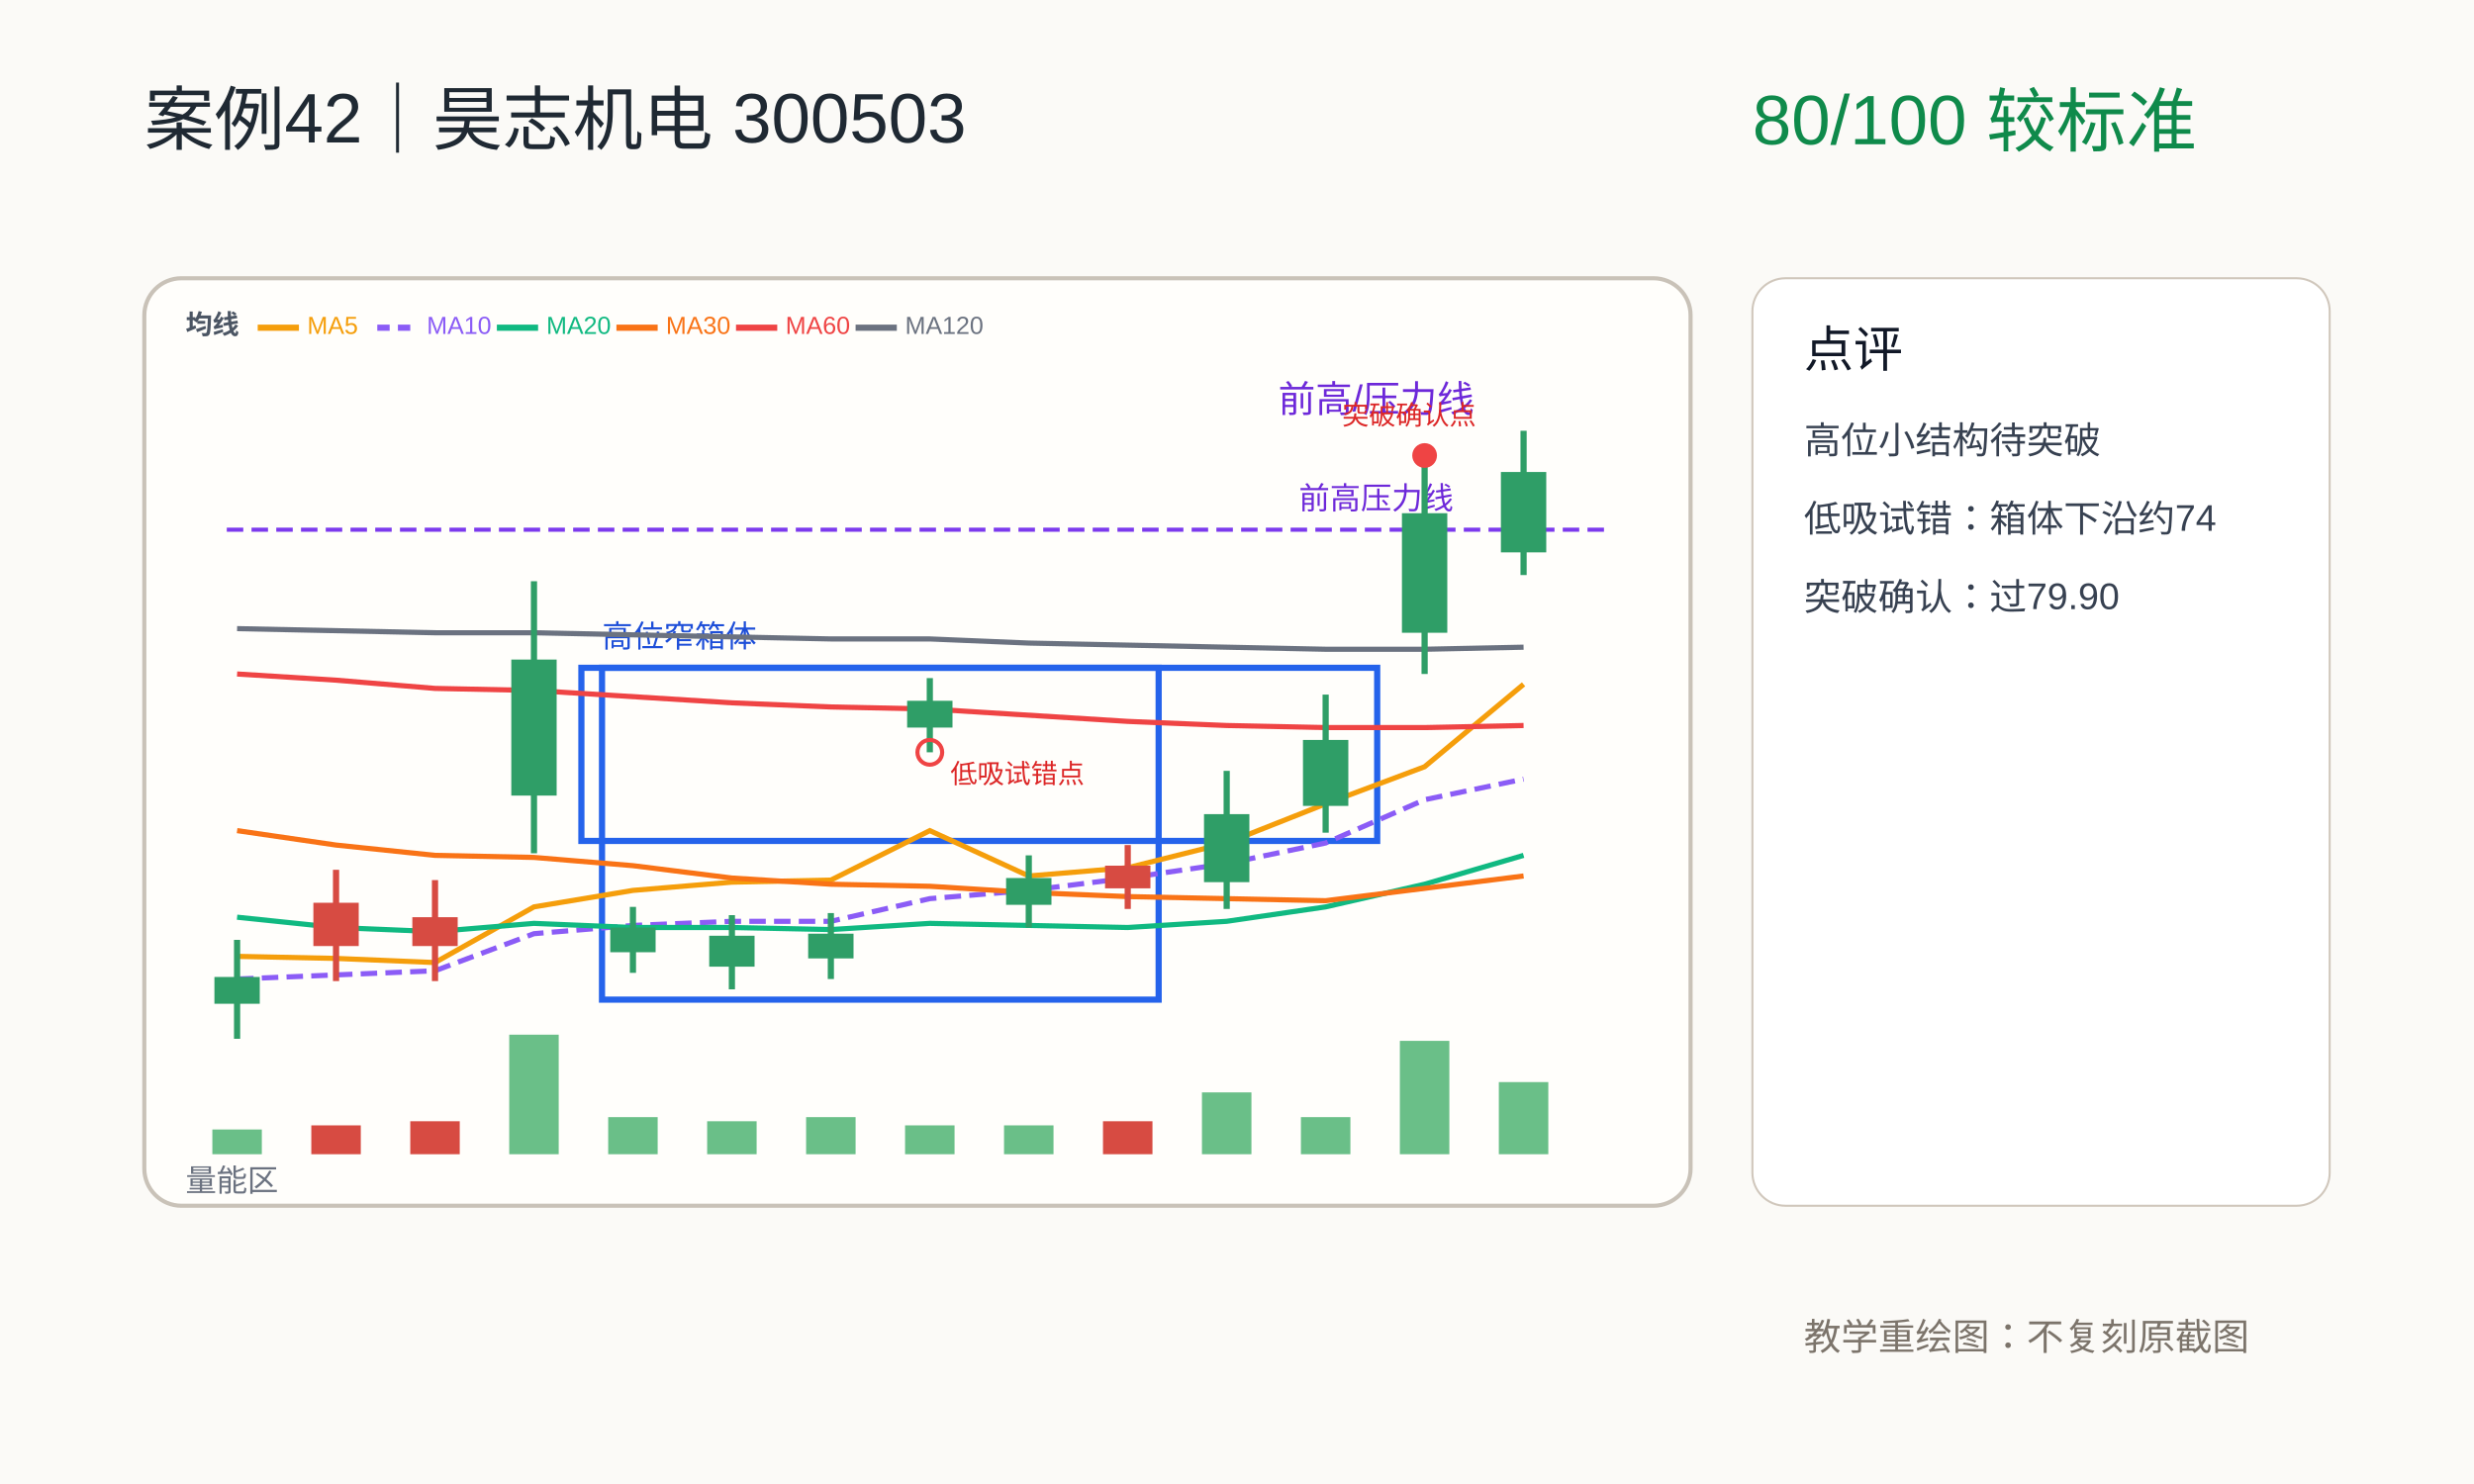
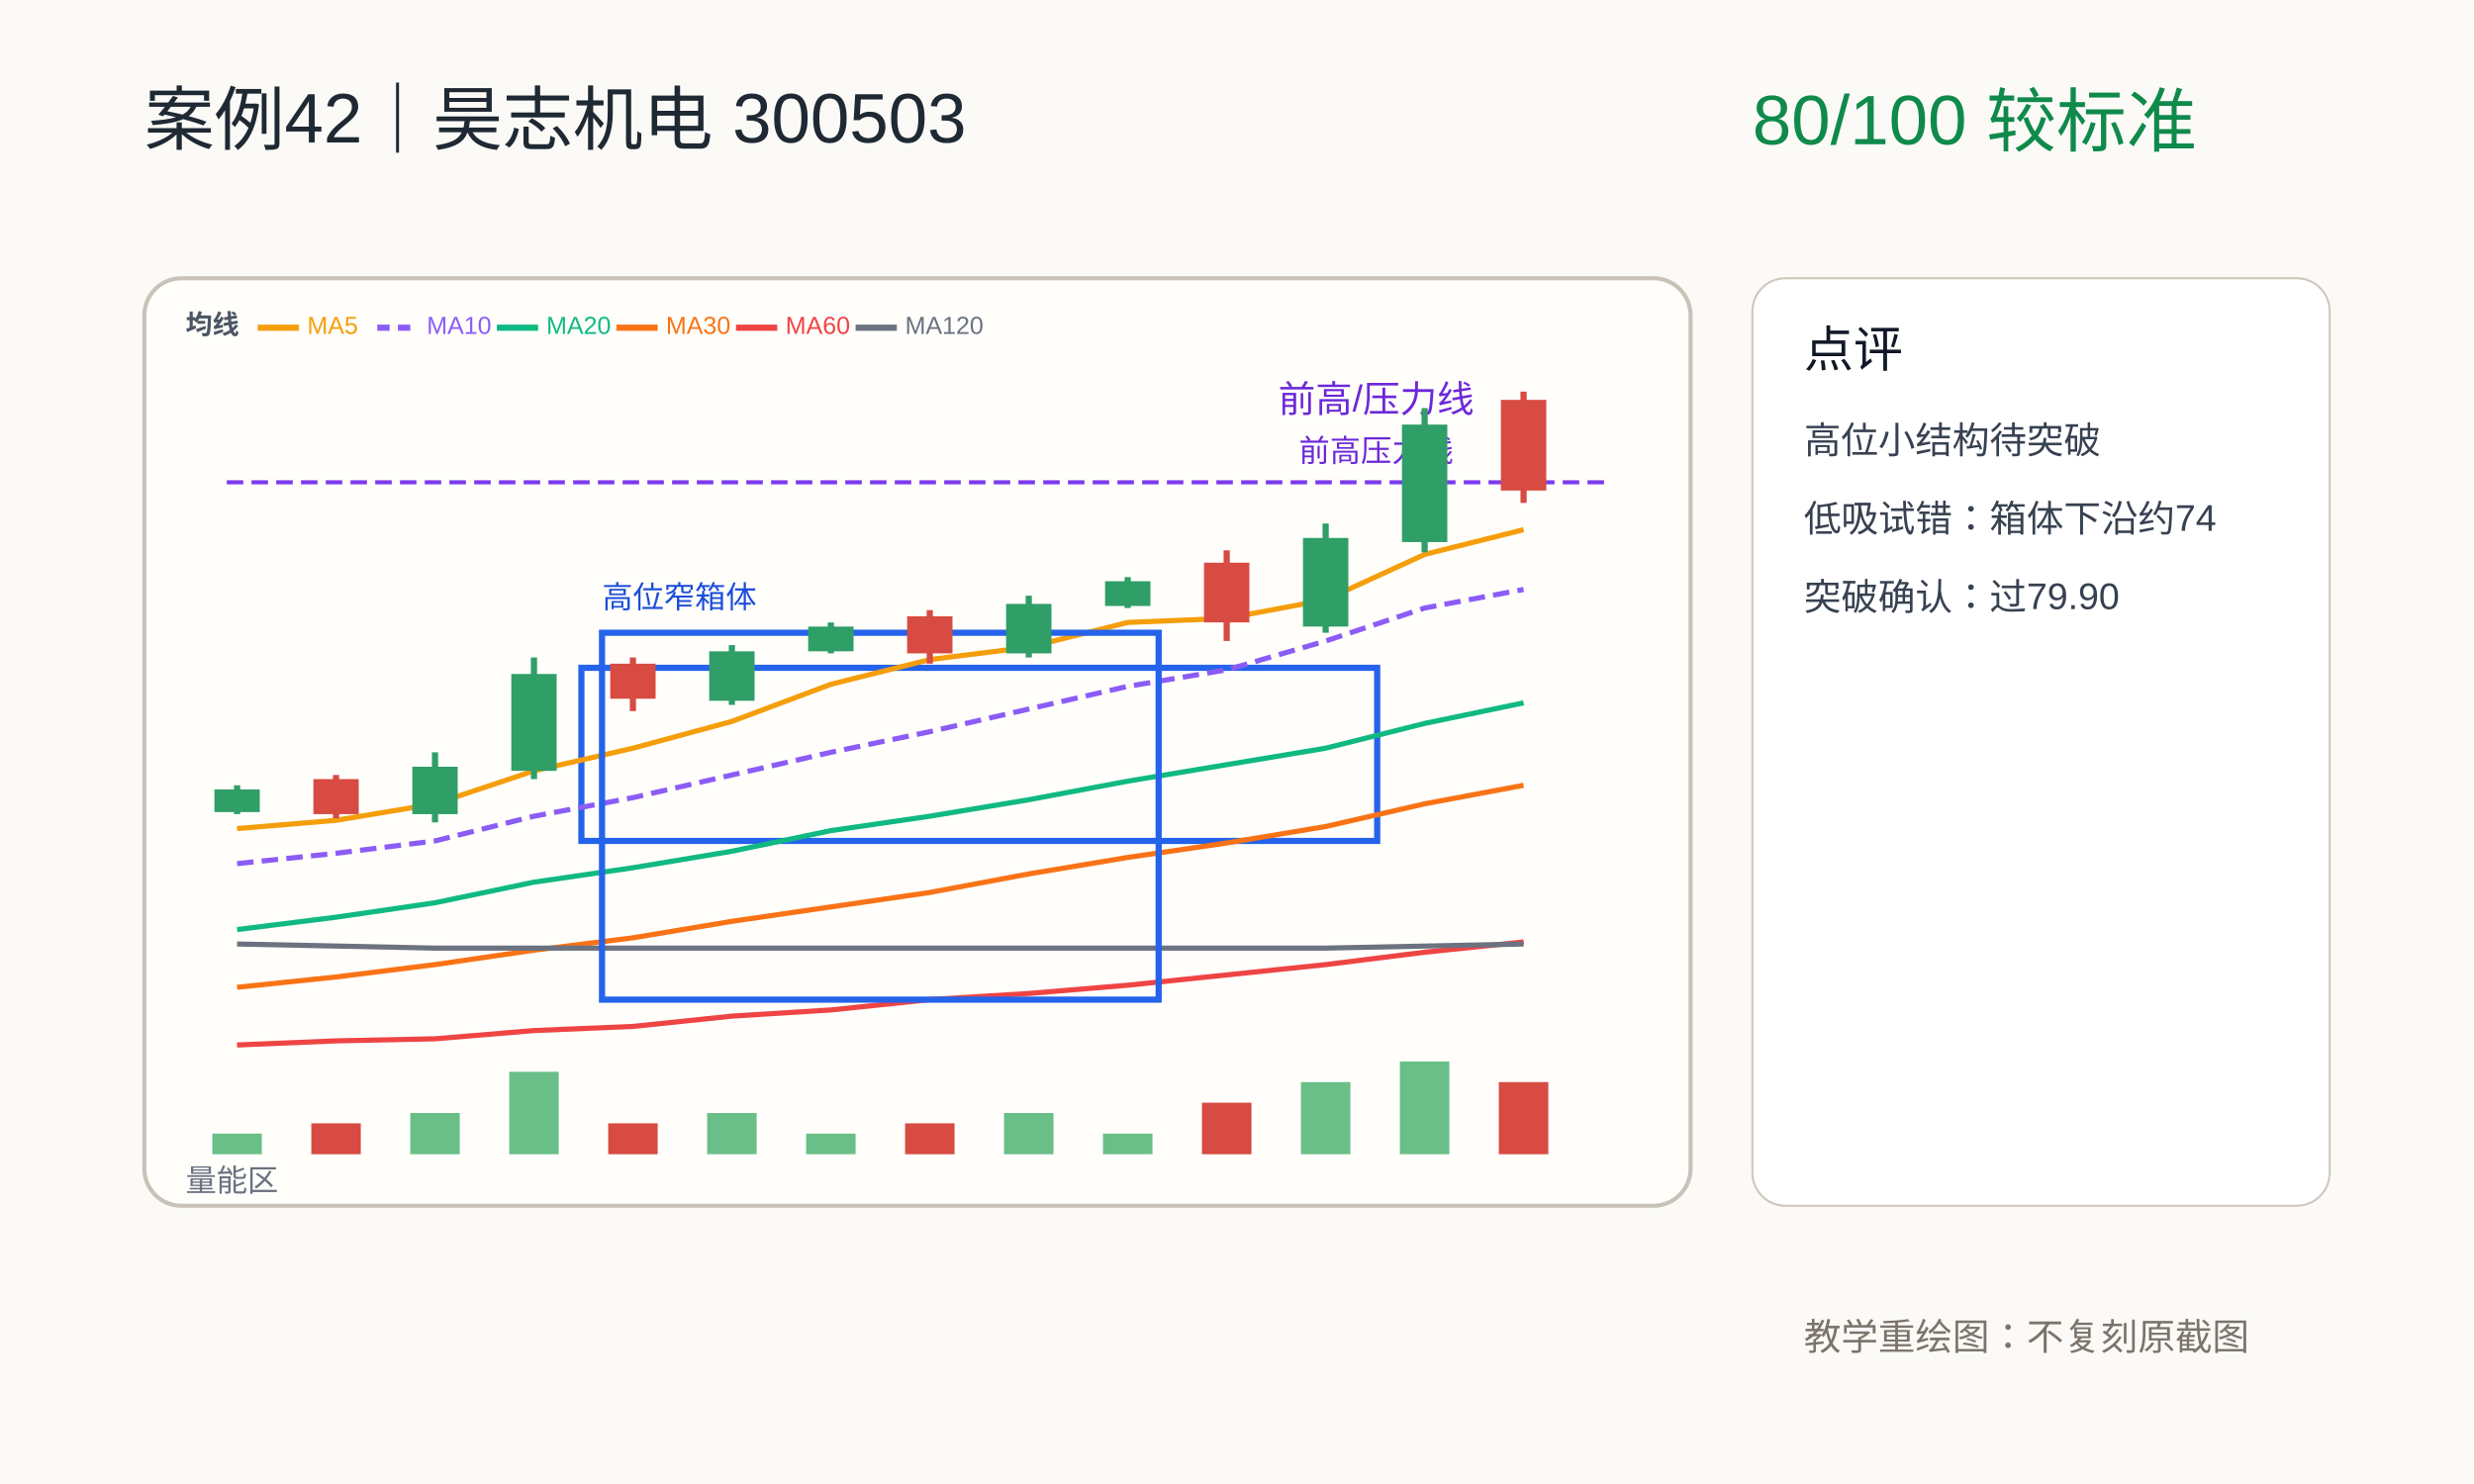
<svg xmlns="http://www.w3.org/2000/svg" width="1200" height="720" viewBox="0 0 1200 720">
  <rect width="1200" height="720" fill="#fbfaf7" />
  <rect x="70" y="135" width="750" height="450" rx="18" fill="#fffefb" stroke="#c9c2b8" stroke-width="2" />
  <text x="70" y="70" font-size="34" font-family="PingFang SC, Arial" fill="#1f2933">案例42｜昊志机电 300503</text>
  <text x="850" y="70" font-size="34" font-family="PingFang SC, Arial" fill="#0f8a4b">80/100  较标准</text>
  <text x="620" y="200" font-size="18" font-family="PingFang SC, Arial" fill="#6d28d9">前高/压力线</text>
  <rect x="282" y="324" width="386" height="84" fill="none" stroke="#2563eb" stroke-width="3" />
  <text x="90" y="162" font-size="13" font-family="PingFang SC, Arial" fill="#4b5563" font-weight="bold">均线</text>
  <line x1="125" y1="159" x2="145" y2="159" stroke="#f59e0b" stroke-width="3" />
  <text x="149" y="162" font-size="12" font-family="PingFang SC, Arial" fill="#f59e0b">MA5</text>
  <line x1="183" y1="159" x2="203" y2="159" stroke="#8b5cf6" stroke-width="3" stroke-dasharray="6,4" />
  <text x="207" y="162" font-size="12" font-family="PingFang SC, Arial" fill="#8b5cf6">MA10</text>
  <line x1="241" y1="159" x2="261" y2="159" stroke="#10b981" stroke-width="3" />
  <text x="265" y="162" font-size="12" font-family="PingFang SC, Arial" fill="#10b981">MA20</text>
  <line x1="299" y1="159" x2="319" y2="159" stroke="#f97316" stroke-width="3" />
  <text x="323" y="162" font-size="12" font-family="PingFang SC, Arial" fill="#f97316">MA30</text>
  <line x1="357" y1="159" x2="377" y2="159" stroke="#ef4444" stroke-width="3" />
  <text x="381" y="162" font-size="12" font-family="PingFang SC, Arial" fill="#ef4444">MA60</text>
  <line x1="415" y1="159" x2="435" y2="159" stroke="#6b7280" stroke-width="3" />
  <text x="439" y="162" font-size="12" font-family="PingFang SC, Arial" fill="#6b7280">MA120</text>
-   <line x1="110" y1="257" x2="780" y2="257" stroke="#7c3aed" stroke-width="2" stroke-dasharray="8,4" />
-   <text x="630" y="247" font-size="15" font-family="PingFang SC, Arial" fill="#6d28d9">前高压力线</text>
-   <rect x="292" y="324" width="270" height="161" fill="none" stroke="#2563eb" stroke-width="3" />
-   <text x="292" y="314" font-size="15" font-family="PingFang SC, Arial" fill="#1d4ed8">高位窄箱体</text>
-   <polyline points="115,464 163,465 211,467 259,440 307,432 355,428 403,427 451,403 499,425 547,421 595,409 643,390 691,372 739,332" fill="none" stroke="#f59e0b" stroke-width="2.5" />
-   <polyline points="115,475 163,473 211,471 259,453 307,449 355,447 403,447 451,436 499,432 547,426 595,419 643,409 691,388 739,378" fill="none" stroke="#8b5cf6" stroke-width="2.5" stroke-dasharray="8,4" />
-   <polyline points="115,445 163,450 211,452 259,448 307,450 355,450 403,451 451,448 499,449 547,450 595,447 643,440 691,429 739,415" fill="none" stroke="#10b981" stroke-width="2.5" />
-   <polyline points="115,403 163,410 211,415 259,416 307,420 355,426 403,429 451,430 499,433 547,435 595,436 643,437 691,431 739,425" fill="none" stroke="#f97316" stroke-width="2.5" />
-   <polyline points="115,327 163,330 211,334 259,335 307,338 355,341 403,343 451,344 499,347 547,350 595,352 643,353 691,353 739,352" fill="none" stroke="#ef4444" stroke-width="2.5" />
-   <polyline points="115,305 163,306 211,307 259,307 307,308 355,309 403,310 451,310 499,312 547,313 595,314 643,315 691,315 739,314" fill="none" stroke="#6b7280" stroke-width="2.5" />
-   <line x1="115" y1="456" x2="115" y2="504" stroke="#2f9e67" stroke-width="3" />
-   <rect x="104" y="474" width="22" height="13" fill="#2f9e67" />
-   <line x1="163" y1="422" x2="163" y2="476" stroke="#d74b42" stroke-width="3" />
-   <rect x="152" y="438" width="22" height="21" fill="#d74b42" />
-   <line x1="211" y1="427" x2="211" y2="476" stroke="#d74b42" stroke-width="3" />
-   <rect x="200" y="445" width="22" height="14" fill="#d74b42" />
-   <line x1="259" y1="282" x2="259" y2="414" stroke="#2f9e67" stroke-width="3" />
-   <rect x="248" y="320" width="22" height="66" fill="#2f9e67" />
-   <line x1="307" y1="440" x2="307" y2="472" stroke="#2f9e67" stroke-width="3" />
-   <rect x="296" y="450" width="22" height="12" fill="#2f9e67" />
-   <line x1="355" y1="444" x2="355" y2="480" stroke="#2f9e67" stroke-width="3" />
-   <rect x="344" y="454" width="22" height="15" fill="#2f9e67" />
-   <line x1="403" y1="443" x2="403" y2="475" stroke="#2f9e67" stroke-width="3" />
-   <rect x="392" y="453" width="22" height="12" fill="#2f9e67" />
-   <line x1="451" y1="329" x2="451" y2="365" stroke="#2f9e67" stroke-width="3" />
-   <rect x="440" y="340" width="22" height="13" fill="#2f9e67" />
-   <line x1="499" y1="415" x2="499" y2="450" stroke="#2f9e67" stroke-width="3" />
-   <rect x="488" y="426" width="22" height="13" fill="#2f9e67" />
-   <line x1="547" y1="410" x2="547" y2="441" stroke="#d74b42" stroke-width="3" />
-   <rect x="536" y="420" width="22" height="11" fill="#d74b42" />
-   <line x1="595" y1="374" x2="595" y2="441" stroke="#2f9e67" stroke-width="3" />
-   <rect x="584" y="395" width="22" height="33" fill="#2f9e67" />
-   <line x1="643" y1="337" x2="643" y2="404" stroke="#2f9e67" stroke-width="3" />
-   <rect x="632" y="359" width="22" height="32" fill="#2f9e67" />
-   <line x1="691" y1="221" x2="691" y2="327" stroke="#2f9e67" stroke-width="3" />
-   <rect x="680" y="249" width="22" height="58" fill="#2f9e67" />
-   <line x1="739" y1="209" x2="739" y2="279" stroke="#2f9e67" stroke-width="3" />
-   <rect x="728" y="229" width="22" height="39" fill="#2f9e67" />
-   <rect x="103" y="548" width="24" height="12" fill="#6abf88" />
-   <rect x="151" y="546" width="24" height="14" fill="#d74b42" />
-   <rect x="199" y="544" width="24" height="16" fill="#d74b42" />
-   <rect x="247" y="502" width="24" height="58" fill="#6abf88" />
-   <rect x="295" y="542" width="24" height="18" fill="#6abf88" />
-   <rect x="343" y="544" width="24" height="16" fill="#6abf88" />
-   <rect x="391" y="542" width="24" height="18" fill="#6abf88" />
-   <rect x="439" y="546" width="24" height="14" fill="#6abf88" />
-   <rect x="487" y="546" width="24" height="14" fill="#6abf88" />
-   <rect x="535" y="544" width="24" height="16" fill="#d74b42" />
-   <rect x="583" y="530" width="24" height="30" fill="#6abf88" />
-   <rect x="631" y="542" width="24" height="18" fill="#6abf88" />
-   <rect x="679" y="505" width="24" height="55" fill="#6abf88" />
-   <rect x="727" y="525" width="24" height="35" fill="#6abf88" />
+   <polyline points="115,402 163,398 211,390 259,374 307,363 355,350 403,332 451,320 499,314 547,302 595,300 643,291 691,269 739,257" fill="none" stroke="#f59e0b" stroke-width="2.5" />
+   <polyline points="115,419 163,414 211,408 259,396 307,387 355,376 403,365 451,355 499,344 547,333 595,325 643,311 691,295 739,286" fill="none" stroke="#8b5cf6" stroke-width="2.5" stroke-dasharray="8,4" />
+   <polyline points="115,451 163,445 211,438 259,428 307,421 355,413 403,403 451,396 499,388 547,379 595,371 643,363 691,351 739,341" fill="none" stroke="#10b981" stroke-width="2.5" />
+   <polyline points="115,479 163,474 211,468 259,461 307,455 355,447 403,440 451,433 499,424 547,416 595,409 643,401 691,390 739,381" fill="none" stroke="#f97316" stroke-width="2.5" />
+   <polyline points="115,507 163,505 211,504 259,500 307,498 355,493 403,490 451,485 499,482 547,478 595,473 643,468 691,462 739,457" fill="none" stroke="#ef4444" stroke-width="2.5" />
+   <polyline points="115,458 163,459 211,460 259,460 307,460 355,460 403,460 451,460 499,460 547,460 595,460 643,460 691,459 739,458" fill="none" stroke="#6b7280" stroke-width="2.5" />
+   <line x1="110" y1="234" x2="780" y2="234" stroke="#7c3aed" stroke-width="2" stroke-dasharray="8,4" />
+   <text x="630" y="224" font-size="15" font-family="PingFang SC, Arial" fill="#6d28d9">前高压力线</text>
+   <rect x="292" y="307" width="270" height="178" fill="none" stroke="#2563eb" stroke-width="3" />
+   <text x="292" y="295" font-size="15" font-family="PingFang SC, Arial" fill="#1d4ed8">高位窄箱体</text>
+   <line x1="115" y1="381" x2="115" y2="395" stroke="#2f9e67" stroke-width="3" />
+   <rect x="104" y="383" width="22" height="11" fill="#2f9e67" />
+   <line x1="163" y1="376" x2="163" y2="397" stroke="#d74b42" stroke-width="3" />
+   <rect x="152" y="378" width="22" height="17" fill="#d74b42" />
+   <line x1="211" y1="365" x2="211" y2="399" stroke="#2f9e67" stroke-width="3" />
+   <rect x="200" y="372" width="22" height="23" fill="#2f9e67" />
+   <line x1="259" y1="319" x2="259" y2="378" stroke="#2f9e67" stroke-width="3" />
+   <rect x="248" y="327" width="22" height="47" fill="#2f9e67" />
+   <line x1="307" y1="319" x2="307" y2="345" stroke="#d74b42" stroke-width="3" />
+   <rect x="296" y="322" width="22" height="17" fill="#d74b42" />
+   <line x1="355" y1="313" x2="355" y2="342" stroke="#2f9e67" stroke-width="3" />
+   <rect x="344" y="316" width="22" height="24" fill="#2f9e67" />
+   <line x1="403" y1="302" x2="403" y2="317" stroke="#2f9e67" stroke-width="3" />
+   <rect x="392" y="304" width="22" height="12" fill="#2f9e67" />
+   <line x1="451" y1="296" x2="451" y2="322" stroke="#d74b42" stroke-width="3" />
+   <rect x="440" y="299" width="22" height="18" fill="#d74b42" />
+   <line x1="499" y1="289" x2="499" y2="319" stroke="#2f9e67" stroke-width="3" />
+   <rect x="488" y="293" width="22" height="24" fill="#2f9e67" />
+   <line x1="547" y1="280" x2="547" y2="295" stroke="#2f9e67" stroke-width="3" />
+   <rect x="536" y="282" width="22" height="12" fill="#2f9e67" />
+   <line x1="595" y1="267" x2="595" y2="311" stroke="#d74b42" stroke-width="3" />
+   <rect x="584" y="273" width="22" height="29" fill="#d74b42" />
+   <line x1="643" y1="254" x2="643" y2="307" stroke="#2f9e67" stroke-width="3" />
+   <rect x="632" y="261" width="22" height="43" fill="#2f9e67" />
+   <line x1="691" y1="198" x2="691" y2="268" stroke="#2f9e67" stroke-width="3" />
+   <rect x="680" y="206" width="22" height="57" fill="#2f9e67" />
+   <line x1="739" y1="190" x2="739" y2="244" stroke="#d74b42" stroke-width="3" />
+   <rect x="728" y="194" width="22" height="44" fill="#d74b42" />
+   <rect x="103" y="550" width="24" height="10" fill="#6abf88" />
+   <rect x="151" y="545" width="24" height="15" fill="#d74b42" />
+   <rect x="199" y="540" width="24" height="20" fill="#6abf88" />
+   <rect x="247" y="520" width="24" height="40" fill="#6abf88" />
+   <rect x="295" y="545" width="24" height="15" fill="#d74b42" />
+   <rect x="343" y="540" width="24" height="20" fill="#6abf88" />
+   <rect x="391" y="550" width="24" height="10" fill="#6abf88" />
+   <rect x="439" y="545" width="24" height="15" fill="#d74b42" />
+   <rect x="487" y="540" width="24" height="20" fill="#6abf88" />
+   <rect x="535" y="550" width="24" height="10" fill="#6abf88" />
+   <rect x="583" y="535" width="24" height="25" fill="#d74b42" />
+   <rect x="631" y="525" width="24" height="35" fill="#6abf88" />
+   <rect x="679" y="515" width="24" height="45" fill="#6abf88" />
+   <rect x="727" y="525" width="24" height="35" fill="#d74b42" />
  <text x="90" y="578" font-size="15" font-family="PingFang SC, Arial" fill="#6b7280">量能区</text>
-   <circle cx="451" cy="365" r="6" fill="none" stroke="#ef4444" stroke-width="2" />
-   <text x="461" y="380" font-size="13" font-family="PingFang SC, Arial" fill="#dc2626">低吸试错点</text>
-   <circle cx="691" cy="221" r="6" fill="#ef4444" stroke="none" />
-   <text x="651" y="206" font-size="13" font-family="PingFang SC, Arial" fill="#dc2626">突破确认点</text>
  <rect x="850" y="135" width="280" height="450" rx="16" fill="#ffffff" stroke="#d0c7bc" />
  <text x="875" y="178" font-size="24" font-family="PingFang SC, Arial" fill="#111827">点评</text>
  <text x="875" y="220" font-size="18" font-family="PingFang SC, Arial" fill="#374151">高位小结构待突破</text>
  <text x="875" y="258" font-size="18" font-family="PingFang SC, Arial" fill="#374151">低吸试错：箱体下沿约74</text>
  <text x="875" y="296" font-size="18" font-family="PingFang SC, Arial" fill="#374151">突破确认：过79.90</text>
  <text x="875" y="655" font-size="18" font-family="PingFang SC, Arial" fill="#7c746b">教学重绘图：不复刻原截图</text>
</svg>
